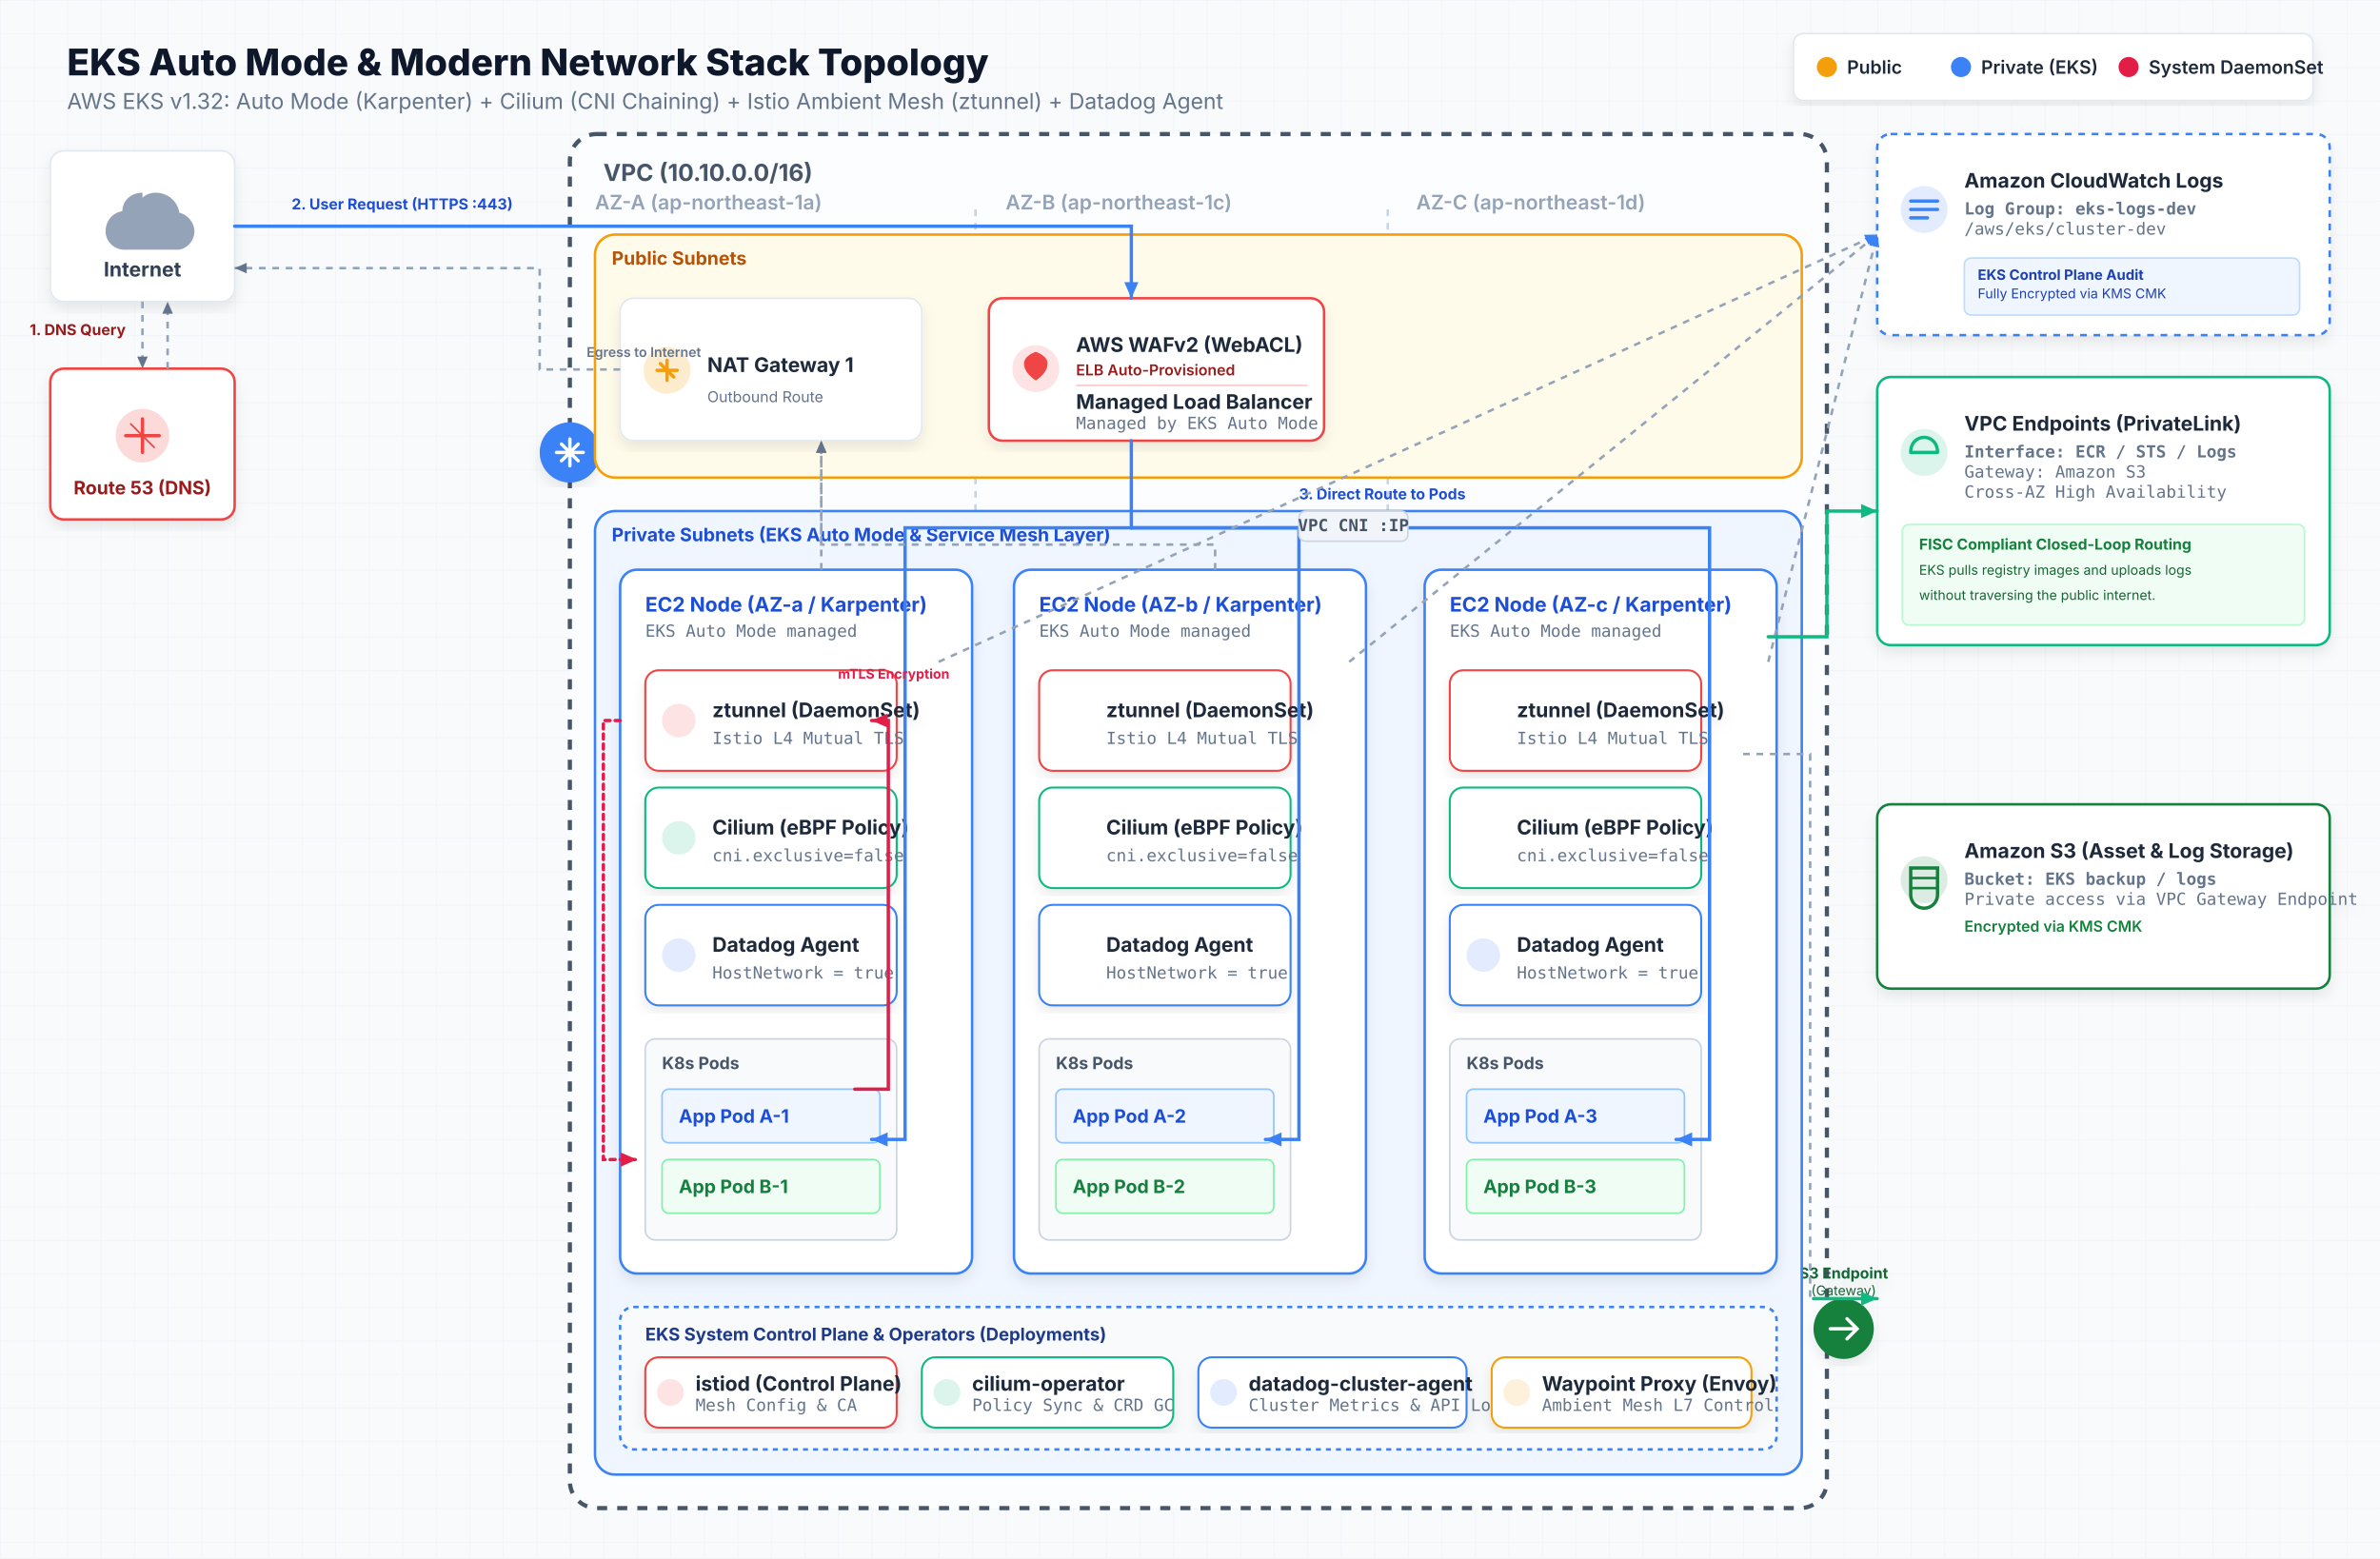
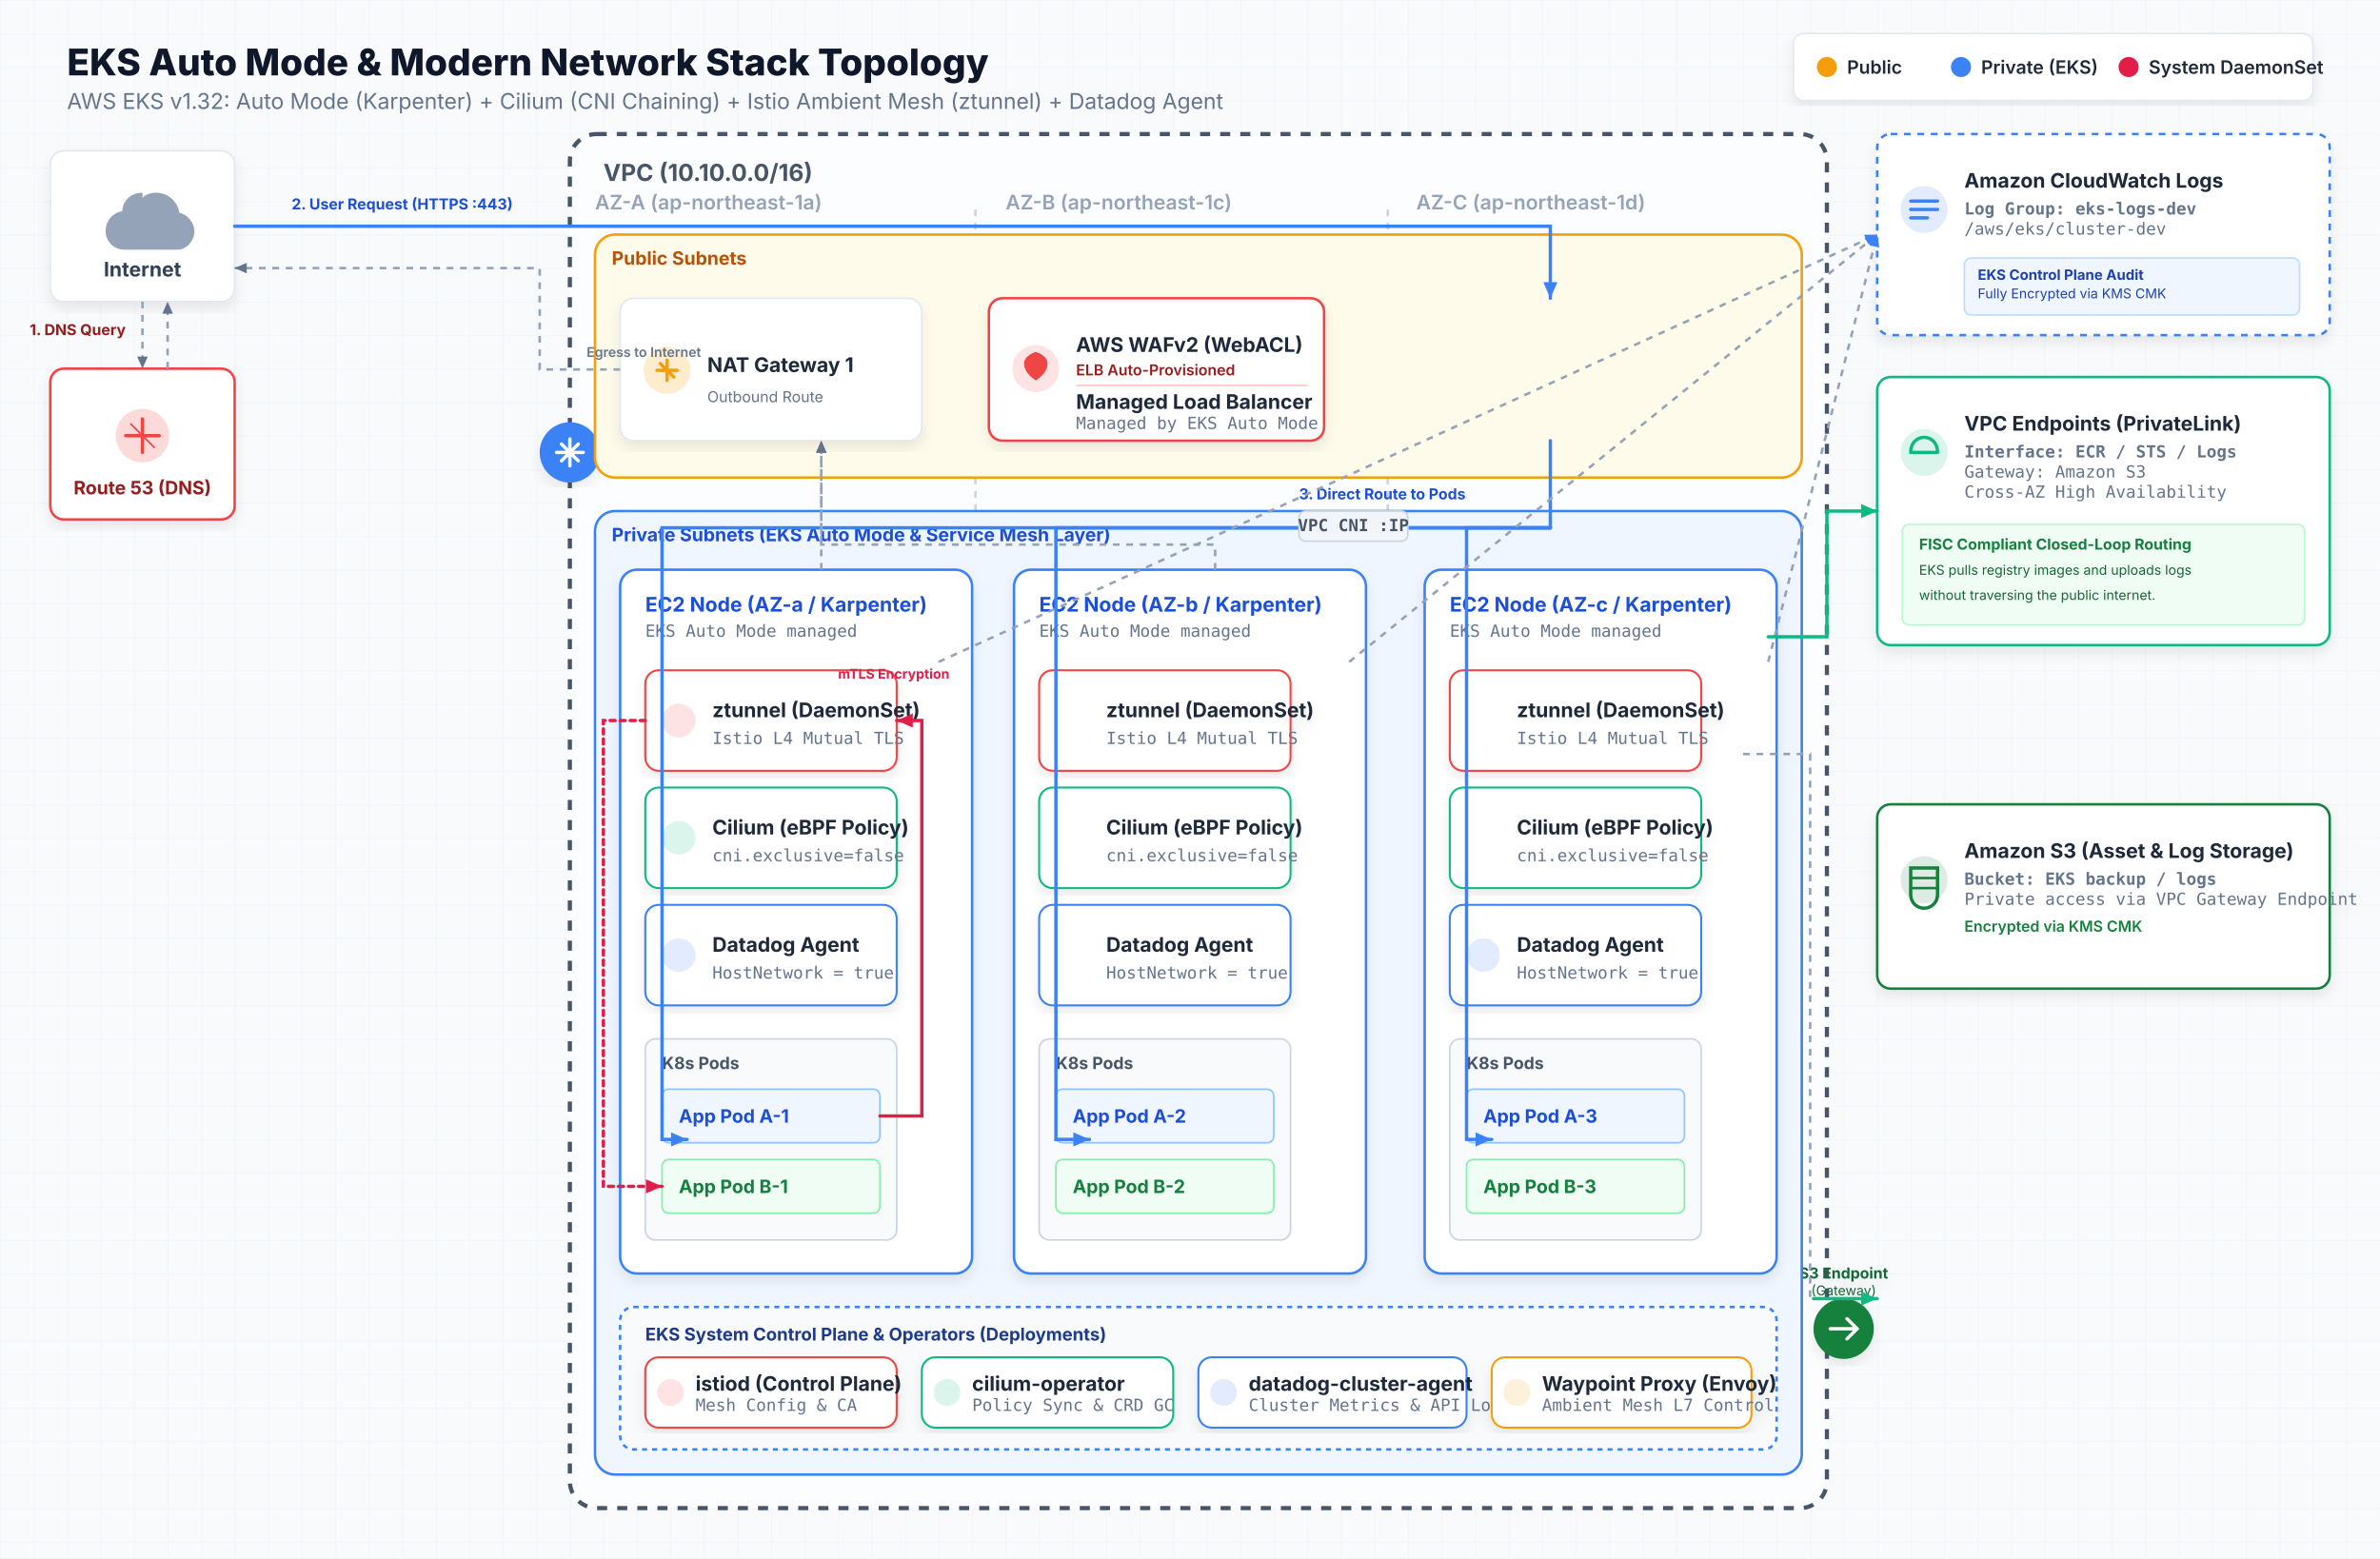
<svg xmlns="http://www.w3.org/2000/svg" width="1420" height="930" viewBox="0 0 1420 930">
  <defs>
    <pattern id="grid" width="20" height="20" patternUnits="userSpaceOnUse">
      <path d="M 20 0 L 0 0 0 20" fill="none" stroke="#f1f5f9" stroke-width="1" />
    </pattern>
    <filter id="shadow" x="-8%" y="-8%" width="116%" height="116%">
      <feDropShadow dx="0" dy="4" stdDeviation="4" flood-color="#0f172a" flood-opacity="0.08" />
    </filter>
    <marker id="arrow" viewBox="0 0 10 10" refX="8" refY="5" markerWidth="6" markerHeight="6" orient="auto-start-reverse">
      <path d="M 0 1.5 L 8 5 L 0 8.5 z" fill="#64748b" />
    </marker>
    <marker id="arrow-blue" viewBox="0 0 10 10" refX="8" refY="5" markerWidth="6" markerHeight="6" orient="auto-start-reverse">
      <path d="M 0 1.5 L 8 5 L 0 8.5 z" fill="#3b82f6" />
    </marker>
    <marker id="arrow-green" viewBox="0 0 10 10" refX="8" refY="5" markerWidth="6" markerHeight="6" orient="auto-start-reverse">
      <path d="M 0 1.5 L 8 5 L 0 8.5 z" fill="#10b981" />
    </marker>
    <marker id="arrow-red" viewBox="0 0 10 10" refX="8" refY="5" markerWidth="6" markerHeight="6" orient="auto-start-reverse">
      <path d="M 0 1.5 L 8 5 L 0 8.5 z" fill="#e11d48" />
    </marker>
  </defs>
  <style>
    .font-all { font-family: Inter, system-ui, -apple-system, sans-serif; }
    .title-main { font-size: 22px; font-weight: 800; fill: #0f172a; }
    .title-sub { font-size: 13px; fill: #64748b; }
    .vpc-box { fill: #fcfdfe; stroke: #475569; stroke-width: 2.5; stroke-dasharray: 6 6; rx: 16; }
    .vpc-label { font-size: 14px; font-weight: 700; fill: #475569; }
    .az-line { stroke: #cbd5e1; stroke-width: 1.5; stroke-dasharray: 4 4; }
    .az-label { font-size: 12px; font-weight: 600; fill: #94a3b8; }
    
    /* Subnet Styles */
    .subnet-public { fill: #fffbeb; stroke: #f59e0b; stroke-width: 1.5; rx: 12; }
    .subnet-private { fill: #eff6ff; stroke: #3b82f6; stroke-width: 1.5; rx: 12; }
    .subnet-title { font-size: 11px; font-weight: 700; }
    .subnet-title.pub { fill: #b45309; }
    .subnet-title.priv { fill: #1d4ed8; }

    /* Card Styles */
    .card { fill: #ffffff; stroke: #e2e8f0; stroke-width: 1; rx: 8; }
    .card-title { font-size: 12px; font-weight: 700; fill: #1e293b; }
    .card-subtitle { font-size: 10px; fill: #64748b; font-family: monospace; }
    
    /* Connections */
    .flow-line { stroke: #64748b; stroke-width: 2; fill: none; stroke-linecap: round; }
    .flow-line-blue { stroke: #3b82f6; stroke-width: 2; fill: none; stroke-linecap: round; }
    .flow-line-green { stroke: #10b981; stroke-width: 2; fill: none; stroke-linecap: round; }
    .flow-line-red { stroke: #e11d48; stroke-width: 2; fill: none; stroke-linecap: round; }
    .flow-line-dash { stroke: #94a3b8; stroke-width: 1.5; fill: none; stroke-dasharray: 4 4; }
    .port-badge { fill: #f1f5f9; stroke: #cbd5e1; stroke-width: 1; rx: 4; }
    .port-text { font-size: 10px; font-weight: 700; fill: #475569; text-anchor: middle; font-family: monospace; }
  </style>
  <rect width="100%" height="100%" fill="#f8fafc" />
  <rect width="100%" height="100%" fill="url(#grid)" />
  <g class="font-all">
    <text x="40" y="45" class="title-main">EKS Auto Mode &amp; Modern Network Stack Topology</text>
    <text x="40" y="65" class="title-sub">AWS EKS v1.32: Auto Mode (Karpenter) + Cilium (CNI Chaining) + Istio Ambient Mesh (ztunnel) + Datadog Agent</text>
    <g transform="translate(1070, 20)">
      <rect x="0" y="0" width="310" height="40" fill="#ffffff" stroke="#e2e8f0" rx="6" filter="url(#shadow)" />
      <circle cx="20" cy="20" r="6" fill="#f59e0b" />
      <text x="32" y="24" font-size="11" font-weight="600" fill="#1e293b">Public</text>
      <circle cx="100" cy="20" r="6" fill="#3b82f6" />
      <text x="112" y="24" font-size="11" font-weight="600" fill="#1e293b">Private (EKS)</text>
      <circle cx="200" cy="20" r="6" fill="#e11d48" />
      <text x="212" y="24" font-size="11" font-weight="600" fill="#1e293b">System DaemonSet</text>
    </g>
    <g transform="translate(30, 90)" filter="url(#shadow)">
      <rect width="110" height="90" class="card" />
      <path d="M 55 25 C 48 25, 43 30, 43 36 C 37 37, 33 42, 33 48 C 33 54, 38 59, 44 59 L 76 59 C 81 59, 86 54, 86 48 C 86 43, 82 38, 77 37 C 76 30, 70 25, 63 25 C 60 25, 57 26, 55 28 Z" fill="#94a3b8" />
      <text x="55" y="75" text-anchor="middle" font-size="12" font-weight="700" fill="#334155">Internet</text>
    </g>
    <g transform="translate(30, 220)" filter="url(#shadow)">
      <rect width="110" height="90" class="card" style="stroke: #ef4444; stroke-width: 1.5;" />
      <circle cx="55" cy="40" r="16" fill="#ef4444" opacity="0.2" />
      <path d="M 45 40 L 65 40 M 55 30 L 55 50" stroke="#ef4444" stroke-width="2" stroke-linecap="round" fill="none" />
      <path d="M 48 33 L 62 47" stroke="#ef4444" stroke-linecap="round" fill="none" />
      <text x="55" y="75" text-anchor="middle" font-size="11" font-weight="700" fill="#991b1b">Route 53 (DNS)</text>
    </g>
    <g transform="translate(340, 80)">
      <rect width="750" height="820" class="vpc-box" />
      <text x="20" y="28" class="vpc-label">VPC (10.10.0.0/16)</text>
      <g transform="translate(-18, 172)" filter="url(#shadow)">
        <circle cx="18" cy="18" r="18" fill="#3b82f6" />
        <path d="M 10 18 L 26 18 M 18 10 L 18 26 M 13 13 L 23 23 M 13 23 L 23 13" stroke="#ffffff" stroke-width="2" stroke-linecap="round" />
        <text x="42" y="22" font-size="10" font-weight="700" fill="#1d4ed8">IGW</text>
      </g>
      <g transform="translate(742, 695)" filter="url(#shadow)">
        <circle cx="18" cy="18" r="18" fill="#15803d" />
        <path d="M 10 18 L 26 18 M 20 12 L 26 18 L 20 24" stroke="#ffffff" stroke-width="2" stroke-linecap="round" fill="none" />
        <text x="18" y="-12" font-size="9" font-weight="700" fill="#166534" text-anchor="middle">S3 Endpoint</text>
        <text x="18" y="-2" font-size="8" fill="#166534" text-anchor="middle">(Gateway)</text>
      </g>
      <line x1="242" y1="45" x2="242" y2="800" class="az-line" />
      <line x1="488" y1="45" x2="488" y2="800" class="az-line" />
      <text x="15" y="45" class="az-label">AZ-A (ap-northeast-1a)</text>
      <text x="260" y="45" class="az-label">AZ-B (ap-northeast-1c)</text>
      <text x="505" y="45" class="az-label">AZ-C (ap-northeast-1d)</text>
      <g transform="translate(15, 60)">
        <rect width="720" height="145" class="subnet-public" />
        <text x="10" y="18" class="subnet-title pub">Public Subnets</text>
        <g transform="translate(15, 38)" filter="url(#shadow)">
          <rect width="180" height="85" class="card" />
          <circle cx="28" cy="43" r="14" fill="#f59e0b" opacity="0.2" />
          <path d="M 22 43 L 34 43 M 28 37 L 28 49 M 24 39 L 32 47" stroke="#f59e0b" stroke-width="2" stroke-linecap="round" fill="none" />
          <text x="52" y="44" class="card-title">NAT Gateway 1</text>
          <text x="52" y="62" font-size="9" fill="#64748b">Outbound Route</text>
        </g>
        <g transform="translate(235, 38)" filter="url(#shadow)">
          <rect width="200" height="85" class="card" style="stroke: #ef4444; stroke-width: 1.5;" />
          <circle cx="28" cy="42" r="14" fill="#ef4444" opacity="0.15" />
          <path d="M 28 32 C 28 32, 35 34, 35 39 C 35 45, 28 49, 28 49 C 28 49, 21 45, 21 39 C 21 34, 28 32, 28 32 Z" fill="#ef4444" />
          <text x="52" y="32" class="card-title" fill="#b91c1c">AWS WAFv2 (WebACL)</text>
          <text x="52" y="46" font-size="9" font-weight="600" fill="#991b1b">ELB Auto-Provisioned</text>
          <line x1="52" y1="52" x2="190" y2="52" stroke="#fecaca" stroke-width="1" />
          <text x="52" y="66" class="card-title" font-size="11">Managed Load Balancer</text>
          <text x="52" y="78" class="card-subtitle" font-size="8">Managed by EKS Auto Mode</text>
        </g>
      </g>
      <g transform="translate(15, 225)">
        <rect width="720" height="575" class="subnet-private" />
        <text x="10" y="18" class="subnet-title priv">Private Subnets (EKS Auto Mode &amp; Service Mesh Layer)</text>
        <g transform="translate(15, 35)">
          <rect width="210" height="420" rx="10" fill="#ffffff" stroke="#3b82f6" stroke-width="1.5" filter="url(#shadow)" />
          <text x="15" y="25" font-size="12" font-weight="700" fill="#1d4ed8">EC2 Node (AZ-a / Karpenter)</text>
          <text x="15" y="40" class="card-subtitle">EKS Auto Mode managed</text>
          <g transform="translate(15, 60)" filter="url(#shadow)">
            <rect width="150" height="60" class="card" style="stroke: #ef4444; stroke-width: 1.2;" />
            <circle cx="20" cy="30" r="10" fill="#ef4444" opacity="0.15" />
            <text x="40" y="28" class="card-title" fill="#be123c">ztunnel (DaemonSet)</text>
            <text x="40" y="44" class="card-subtitle">Istio L4 Mutual TLS</text>
          </g>
          <g transform="translate(15, 130)" filter="url(#shadow)">
            <rect width="150" height="60" class="card" style="stroke: #10b981; stroke-width: 1.2;" />
            <circle cx="20" cy="30" r="10" fill="#10b981" opacity="0.15" />
            <text x="40" y="28" class="card-title" fill="#047857">Cilium (eBPF Policy)</text>
            <text x="40" y="44" class="card-subtitle">cni.exclusive=false</text>
          </g>
          <g transform="translate(15, 200)" filter="url(#shadow)">
            <rect width="150" height="60" class="card" style="stroke: #3b82f6; stroke-width: 1.2;" />
            <circle cx="20" cy="30" r="10" fill="#3b82f6" opacity="0.15" />
            <text x="40" y="28" class="card-title" fill="#1d4ed8">Datadog Agent</text>
            <text x="40" y="44" class="card-subtitle">HostNetwork = true</text>
          </g>
          <g transform="translate(15, 280)">
            <rect width="150" height="120" rx="6" fill="#f8fafc" stroke="#cbd5e1" />
            <text x="10" y="18" font-size="10" font-weight="700" fill="#475569">K8s Pods</text>
            <rect x="10" y="30" width="130" height="32" rx="4" fill="#eff6ff" stroke="#93c5fd" />
            <text x="20" y="50" font-size="11" font-weight="700" fill="#1d4ed8">App Pod A-1</text>
            <rect x="10" y="72" width="130" height="32" rx="4" fill="#f0fdf4" stroke="#86efac" />
            <text x="20" y="92" font-size="11" font-weight="700" fill="#15803d">App Pod B-1</text>
          </g>
        </g>
        <g transform="translate(250, 35)">
          <rect width="210" height="420" rx="10" fill="#ffffff" stroke="#3b82f6" stroke-width="1.5" filter="url(#shadow)" />
          <text x="15" y="25" font-size="12" font-weight="700" fill="#1d4ed8">EC2 Node (AZ-b / Karpenter)</text>
          <text x="15" y="40" class="card-subtitle">EKS Auto Mode managed</text>
          <g transform="translate(15, 60)" filter="url(#shadow)">
            <rect width="150" height="60" class="card" style="stroke: #ef4444; stroke-width: 1.2;" />
            <text x="40" y="28" class="card-title" fill="#be123c">ztunnel (DaemonSet)</text>
            <text x="40" y="44" class="card-subtitle">Istio L4 Mutual TLS</text>
          </g>
          <g transform="translate(15, 130)" filter="url(#shadow)">
            <rect width="150" height="60" class="card" style="stroke: #10b981; stroke-width: 1.2;" />
            <text x="40" y="28" class="card-title" fill="#047857">Cilium (eBPF Policy)</text>
            <text x="40" y="44" class="card-subtitle">cni.exclusive=false</text>
          </g>
          <g transform="translate(15, 200)" filter="url(#shadow)">
            <rect width="150" height="60" class="card" style="stroke: #3b82f6; stroke-width: 1.2;" />
            <text x="40" y="28" class="card-title" fill="#1d4ed8">Datadog Agent</text>
            <text x="40" y="44" class="card-subtitle">HostNetwork = true</text>
          </g>
          <g transform="translate(15, 280)">
            <rect width="150" height="120" rx="6" fill="#f8fafc" stroke="#cbd5e1" />
            <text x="10" y="18" font-size="10" font-weight="700" fill="#475569">K8s Pods</text>
            <rect x="10" y="30" width="130" height="32" rx="4" fill="#eff6ff" stroke="#93c5fd" />
            <text x="20" y="50" font-size="11" font-weight="700" fill="#1d4ed8">App Pod A-2</text>
            <rect x="10" y="72" width="130" height="32" rx="4" fill="#f0fdf4" stroke="#86efac" />
            <text x="20" y="92" font-size="11" font-weight="700" fill="#15803d">App Pod B-2</text>
          </g>
        </g>
        <g transform="translate(495, 35)">
          <rect width="210" height="420" rx="10" fill="#ffffff" stroke="#3b82f6" stroke-width="1.5" filter="url(#shadow)" />
          <text x="15" y="25" font-size="12" font-weight="700" fill="#1d4ed8">EC2 Node (AZ-c / Karpenter)</text>
          <text x="15" y="40" class="card-subtitle">EKS Auto Mode managed</text>
          <g transform="translate(15, 60)" filter="url(#shadow)">
            <rect width="150" height="60" class="card" style="stroke: #ef4444; stroke-width: 1.2;" />
            <text x="40" y="28" class="card-title" fill="#be123c">ztunnel (DaemonSet)</text>
            <text x="40" y="44" class="card-subtitle">Istio L4 Mutual TLS</text>
          </g>
          <g transform="translate(15, 130)" filter="url(#shadow)">
            <rect width="150" height="60" class="card" style="stroke: #10b981; stroke-width: 1.2;" />
            <text x="40" y="28" class="card-title" fill="#047857">Cilium (eBPF Policy)</text>
            <text x="40" y="44" class="card-subtitle">cni.exclusive=false</text>
          </g>
          <g transform="translate(15, 200)" filter="url(#shadow)">
            <rect width="150" height="60" class="card" style="stroke: #3b82f6; stroke-width: 1.2;" />
            <circle cx="20" cy="30" r="10" fill="#3b82f6" opacity="0.15" />
            <text x="40" y="28" class="card-title" fill="#1d4ed8">Datadog Agent</text>
            <text x="40" y="44" class="card-subtitle">HostNetwork = true</text>
          </g>
          <g transform="translate(15, 280)">
            <rect width="150" height="120" rx="6" fill="#f8fafc" stroke="#cbd5e1" />
            <text x="10" y="18" font-size="10" font-weight="700" fill="#475569">K8s Pods</text>
            <rect x="10" y="30" width="130" height="32" rx="4" fill="#eff6ff" stroke="#93c5fd" />
            <text x="20" y="50" font-size="11" font-weight="700" fill="#1d4ed8">App Pod A-3</text>
            <rect x="10" y="72" width="130" height="32" rx="4" fill="#f0fdf4" stroke="#86efac" />
            <text x="20" y="92" font-size="11" font-weight="700" fill="#15803d">App Pod B-3</text>
          </g>
        </g>
        <g transform="translate(15, 475)">
          <rect width="690" height="85" rx="8" fill="#f8fafc" stroke="#3b82f6" stroke-width="1.5" stroke-dasharray="3 3" />
          <text x="15" y="20" font-size="10.5" font-weight="700" fill="#1e3a8a">EKS System Control Plane &amp; Operators (Deployments)</text>
          <g transform="translate(15, 30)" filter="url(#shadow)">
            <rect width="150" height="42" class="card" style="stroke: #ef4444; stroke-width: 1.2;" />
            <circle cx="15" cy="21" r="8" fill="#ef4444" opacity="0.15" />
            <text x="30" y="20" class="card-title" font-size="10" fill="#be123c">istiod (Control Plane)</text>
            <text x="30" y="32" class="card-subtitle" font-size="8">Mesh Config &amp; CA</text>
          </g>
          <g transform="translate(180, 30)" filter="url(#shadow)">
            <rect width="150" height="42" class="card" style="stroke: #10b981; stroke-width: 1.2;" />
            <circle cx="15" cy="21" r="8" fill="#10b981" opacity="0.15" />
            <text x="30" y="20" class="card-title" font-size="10" fill="#047857">cilium-operator</text>
            <text x="30" y="32" class="card-subtitle" font-size="8">Policy Sync &amp; CRD GC</text>
          </g>
          <g transform="translate(345, 30)" filter="url(#shadow)">
            <rect width="160" height="42" class="card" style="stroke: #3b82f6; stroke-width: 1.2;" />
            <circle cx="15" cy="21" r="8" fill="#3b82f6" opacity="0.15" />
            <text x="30" y="20" class="card-title" font-size="9.5" fill="#1d4ed8">datadog-cluster-agent</text>
            <text x="30" y="32" class="card-subtitle" font-size="8">Cluster Metrics &amp; API Load</text>
          </g>
          <g transform="translate(520, 30)" filter="url(#shadow)">
            <rect width="155" height="42" class="card" style="stroke: #f59e0b; stroke-width: 1.2;" />
            <circle cx="15" cy="21" r="8" fill="#f59e0b" opacity="0.15" />
            <text x="30" y="20" class="card-title" font-size="10" fill="#d97706">Waypoint Proxy (Envoy)</text>
            <text x="30" y="32" class="card-subtitle" font-size="8">Ambient Mesh L7 Control</text>
          </g>
        </g>
      </g>
    </g>
    <path d="M 85 180 L 85 220" class="flow-line-dash" marker-end="url(#arrow)" />
    <path d="M 100 220 L 100 180" class="flow-line-dash" marker-end="url(#arrow)" />
    <text x="75" y="200" text-anchor="end" font-size="9" fill="#991b1b" font-weight="700">1. DNS Query</text>
-     <path d="M 140 135 L 675 135 L 675 178" class="flow-line-blue" marker-end="url(#arrow-blue)" />
+     <path d="M 140 135 L 925 135 L 925 178" class="flow-line-blue" marker-end="url(#arrow-blue)" />
    <g transform="translate(174, 115)">
      <text x="0" y="10" font-size="9" font-weight="700" fill="#1d4ed8">2. User Request (HTTPS :443)</text>
    </g>
-     <path d="M 675 263 L 675 315" class="flow-line-blue" />
-     <path d="M 675 315 L 540 315 L 540 680 L 520 680" class="flow-line-blue" marker-end="url(#arrow-blue)" />
-     <path d="M 675 315 L 775 315 L 775 680 L 755 680" class="flow-line-blue" marker-end="url(#arrow-blue)" />
-     <path d="M 675 315 L 1020 315 L 1020 680 L 1000 680" class="flow-line-blue" marker-end="url(#arrow-blue)" />
+     <path d="M 925 263 L 925 315" class="flow-line-blue" />
+     <path d="M 925 315 L 395 315 L 395 680 L 410 680" class="flow-line-blue" marker-end="url(#arrow-blue)" />
+     <path d="M 925 315 L 630 315 L 630 680 L 650 680" class="flow-line-blue" marker-end="url(#arrow-blue)" />
+     <path d="M 925 315 L 875 315 L 875 680 L 890 680" class="flow-line-blue" marker-end="url(#arrow-blue)" />
    <g transform="translate(775, 305)">
      <rect width="65" height="18" class="port-badge" />
      <text x="32.5" y="12" class="port-text">VPC CNI :IP</text>
    </g>
    <text x="775" y="298" font-size="9" font-weight="700" fill="#1d4ed8">3. Direct Route to Pods</text>
    <path d="M 490 340 L 490 263" class="flow-line-dash" marker-end="url(#arrow)" />
    <path d="M 725 340 L 725 325 L 490 325 L 490 263" class="flow-line-dash" marker-end="url(#arrow)" />
    <path d="M 370 220.5 L 322 220.5 L 322 160 L 140 160" class="flow-line-dash" marker-end="url(#arrow)" />
    <text x="350" y="213" font-size="8" font-weight="600" fill="#64748b">Egress to Internet</text>
    <g transform="translate(1120, 80)" filter="url(#shadow)">
      <rect width="270" height="120" class="card" style="stroke: #3b82f6; stroke-width: 1.5; stroke-dasharray: 4 4;" />
      <circle cx="28" cy="45" r="14" fill="#3b82f6" opacity="0.15" />
      <path d="M 20 40 L 36 40 M 20 45 L 36 45 M 20 50 L 30 50" stroke="#3b82f6" stroke-width="2" stroke-linecap="round" fill="none" />
      <text x="52" y="32" class="card-title" fill="#1d4ed8">Amazon CloudWatch Logs</text>
      <text x="52" y="48" class="card-subtitle" font-weight="700">Log Group: eks-logs-dev</text>
      <text x="52" y="60" class="card-subtitle">/aws/eks/cluster-dev</text>
      <rect x="52" y="74" width="200" height="34" fill="#eff6ff" rx="4" stroke="#bfdbfe" stroke-width="1" />
      <text x="60" y="87" font-size="8.5" font-weight="700" fill="#1e40af">EKS Control Plane Audit</text>
      <text x="60" y="98" font-size="8" fill="#1e40af">Fully Encrypted via KMS CMK</text>
    </g>
    <g transform="translate(1120, 225)" filter="url(#shadow)">
      <rect width="270" height="160" class="card" style="stroke: #10b981; stroke-width: 1.5;" />
      <circle cx="28" cy="45" r="14" fill="#10b981" opacity="0.15" />
      <path d="M 20 45 C 20 33, 36 33, 36 45 M 20 45 L 36 45" stroke="#10b981" stroke-width="2" stroke-linecap="round" fill="none" />
      <text x="52" y="32" class="card-title" fill="#15803d">VPC Endpoints (PrivateLink)</text>
      <text x="52" y="48" class="card-subtitle" font-weight="700">Interface: ECR / STS / Logs</text>
      <text x="52" y="60" class="card-subtitle">Gateway: Amazon S3</text>
      <text x="52" y="72" class="card-subtitle" fill="#64748b">Cross-AZ High Availability</text>
      <rect x="15" y="88" width="240" height="60" fill="#f0fdf4" rx="4" stroke="#bbf7d0" stroke-width="1" />
      <text x="25" y="103" font-size="9" font-weight="700" fill="#15803d">FISC Compliant Closed-Loop Routing</text>
      <text x="25" y="118" font-size="8" fill="#166534">EKS pulls registry images and uploads logs</text>
      <text x="25" y="133" font-size="8" fill="#166534">without traversing the public internet.</text>
    </g>
    <g transform="translate(1120, 480)" filter="url(#shadow)">
      <rect width="270" height="110" class="card" style="stroke: #15803d; stroke-width: 1.5;" />
      <circle cx="28" cy="45" r="14" fill="#15803d" opacity="0.15" />
      <path d="M 20 38 L 36 38 L 36 54 A 8 8 0 0 1 20 54 Z" fill="none" stroke="#15803d" stroke-width="2" />
      <path d="M 20 44 L 36 44 M 20 50 L 36 50" stroke="#15803d" stroke-width="1.5" />
      <text x="52" y="32" class="card-title" fill="#166534">Amazon S3 (Asset &amp; Log Storage)</text>
      <text x="52" y="48" class="card-subtitle" font-weight="700">Bucket: EKS backup / logs</text>
      <text x="52" y="60" class="card-subtitle">Private access via VPC Gateway Endpoint</text>
      <text x="52" y="76" font-size="9" font-weight="600" fill="#15803d">Encrypted via KMS CMK</text>
    </g>
    <path d="M 560 395 L 1120 140" class="flow-line-dash" stroke="#3b82f6" stroke-width="1.5" stroke-dasharray="3 3" marker-end="url(#arrow-blue)" />
    <path d="M 805 395 L 1120 140" class="flow-line-dash" stroke="#3b82f6" stroke-width="1.5" stroke-dasharray="3 3" marker-end="url(#arrow-blue)" />
    <path d="M 1055 395 L 1120 140" class="flow-line-dash" stroke="#3b82f6" stroke-width="1.5" stroke-dasharray="3 3" marker-end="url(#arrow-blue)" />
    <path d="M 1040 450 L 1080 450 L 1080 775 L 1120 775" class="flow-line-dash" stroke="#15803d" stroke-width="1.5" stroke-dasharray="3 3" fill="none" />
    <path d="M 1082 775 L 1120 775" class="flow-line-green" stroke="#10b981" stroke-width="2" marker-end="url(#arrow-green)" />
    <path d="M 1055 380 L 1090 380 L 1090 305 L 1120 305" class="flow-line-green" stroke="#10b981" stroke-width="2" marker-end="url(#arrow-green)" fill="none" />
-     <path d="M 510 650 L 530 650 L 530 430 L 520 430" class="flow-line-red" marker-end="url(#arrow-red)" />
-     <path d="M 370 430 L 360 430 L 360 692 L 380 692" class="flow-line-red" stroke-dasharray="3 3" marker-end="url(#arrow-red)" />
+     <path d="M 525 666 L 550 666 L 550 430 L 535 430" class="flow-line-red" marker-end="url(#arrow-red)" />
+     <path d="M 385 430 L 360 430 L 360 708 L 395 708" class="flow-line-red" stroke-dasharray="3 3" marker-end="url(#arrow-red)" />
    <text x="500" y="405" font-size="8" fill="#e11d48" font-weight="700">mTLS Encryption</text>
  </g>
</svg>
